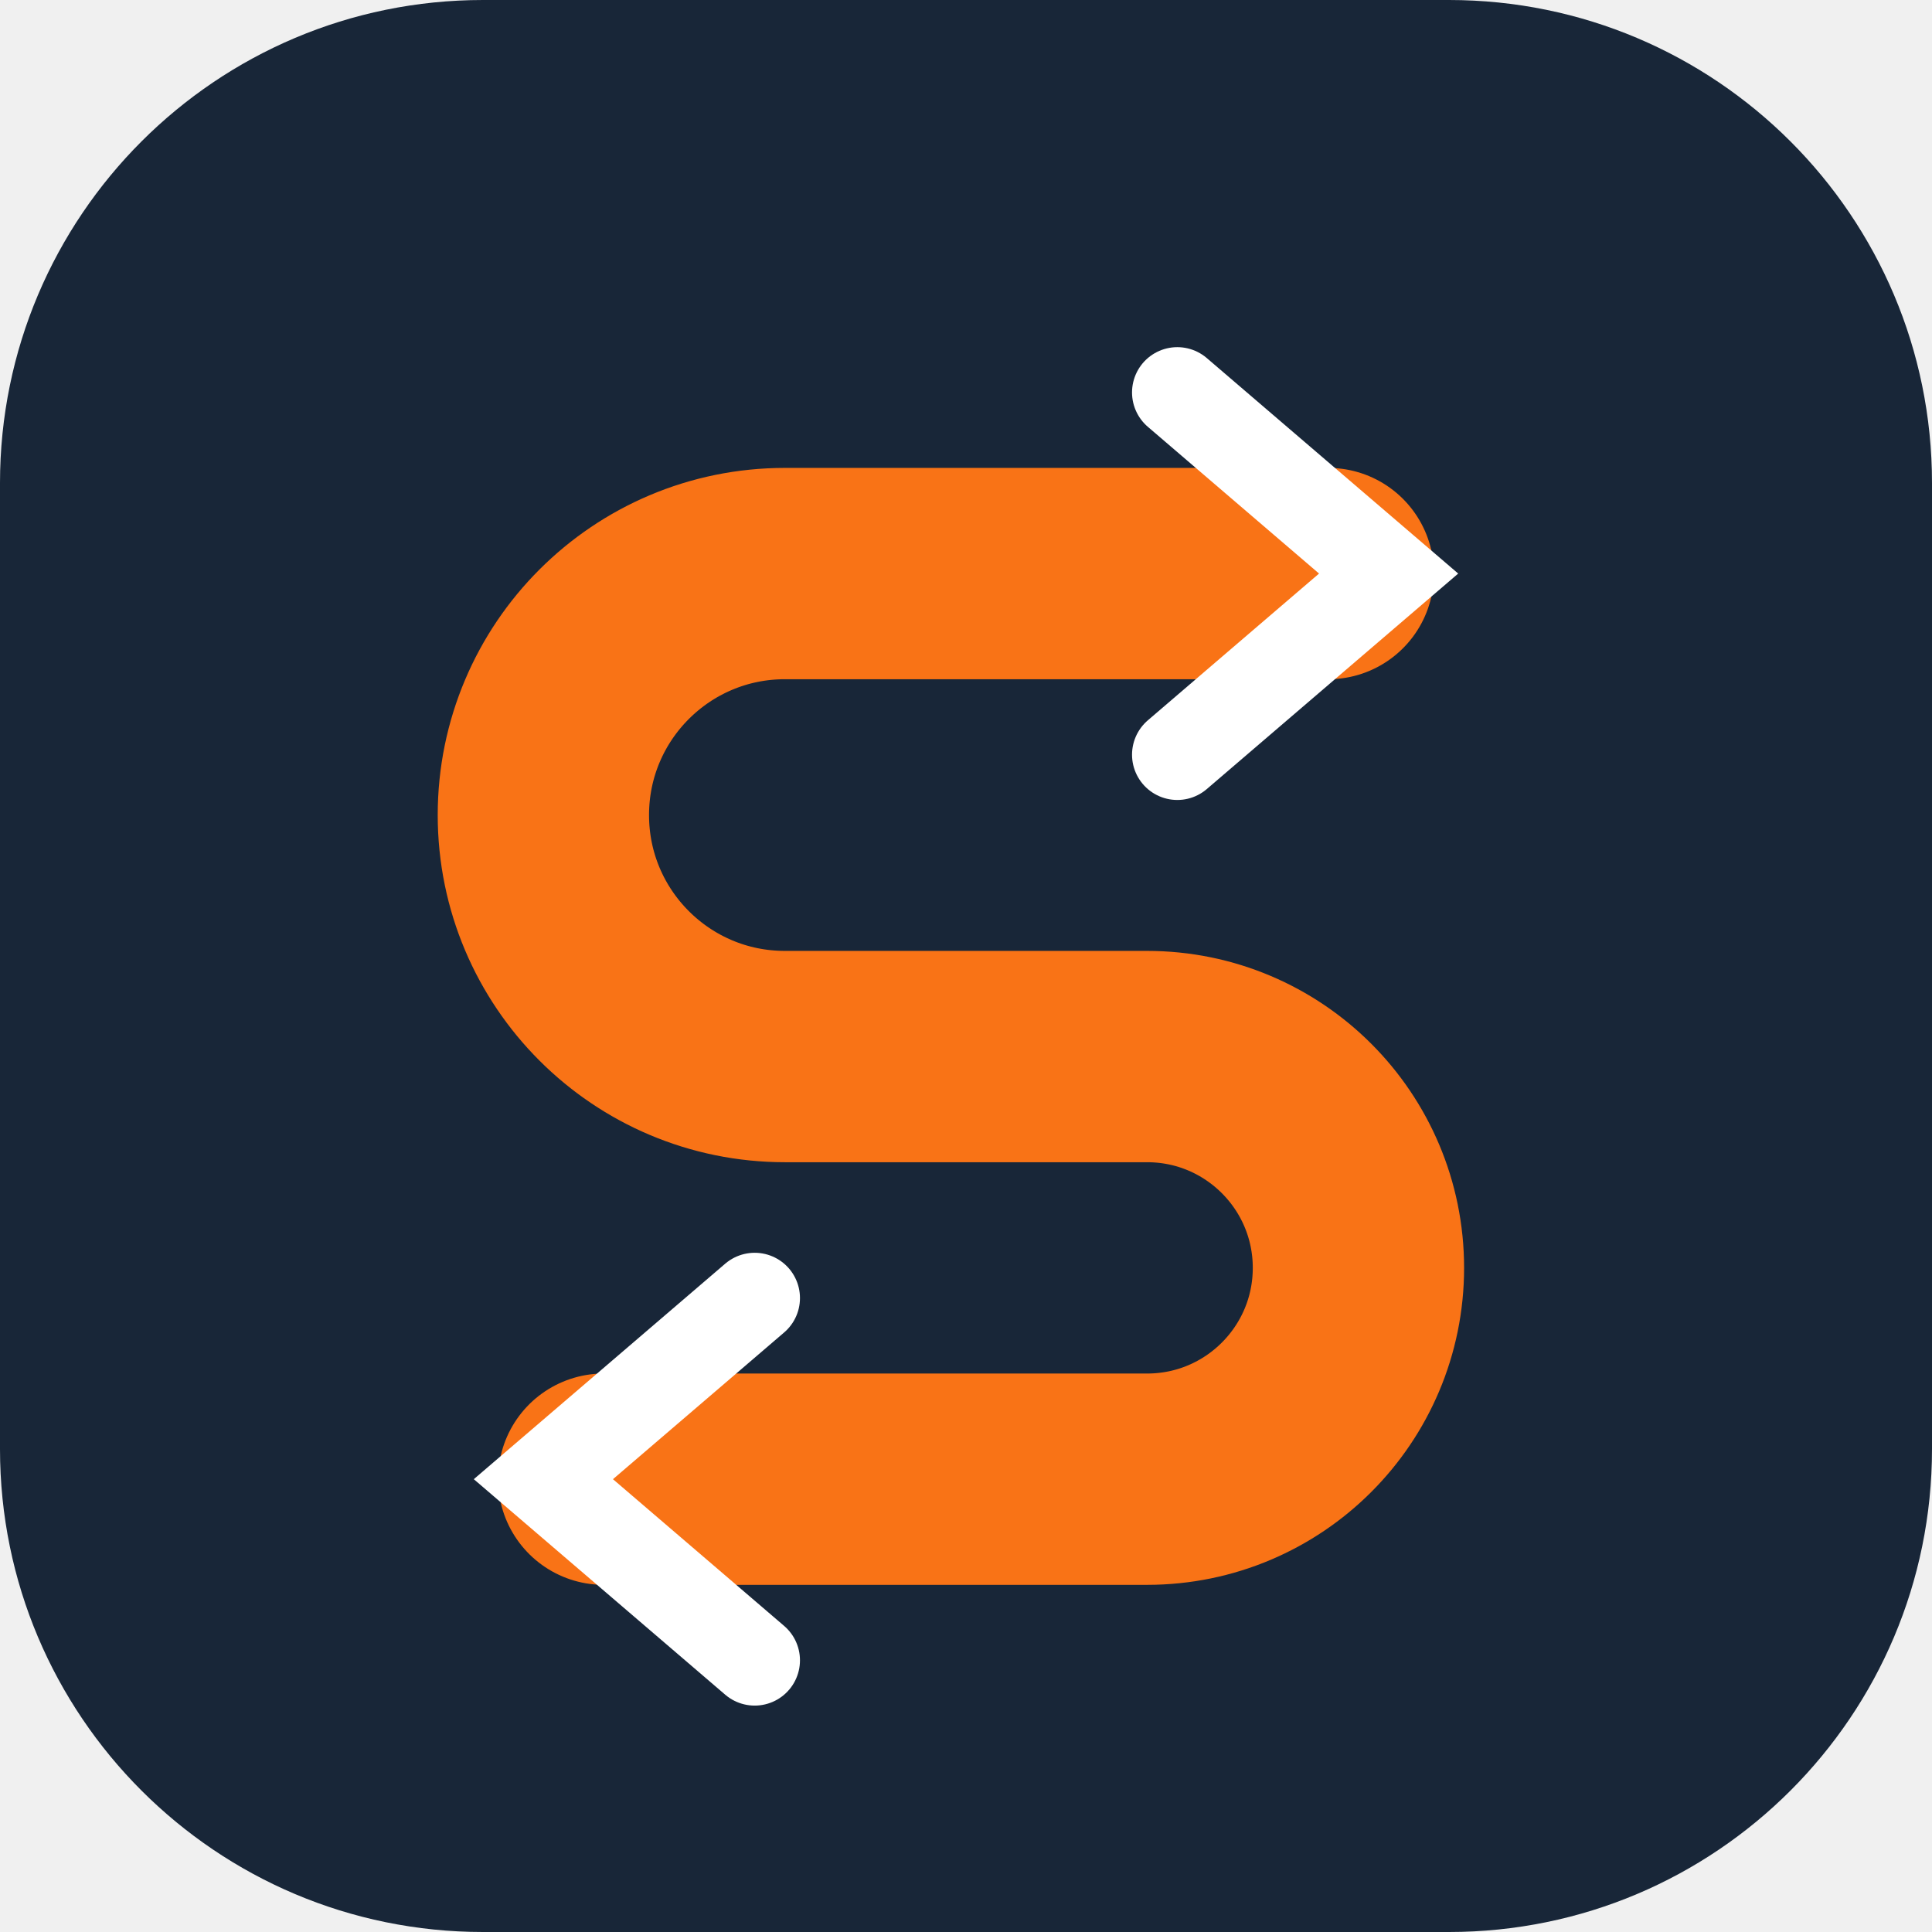
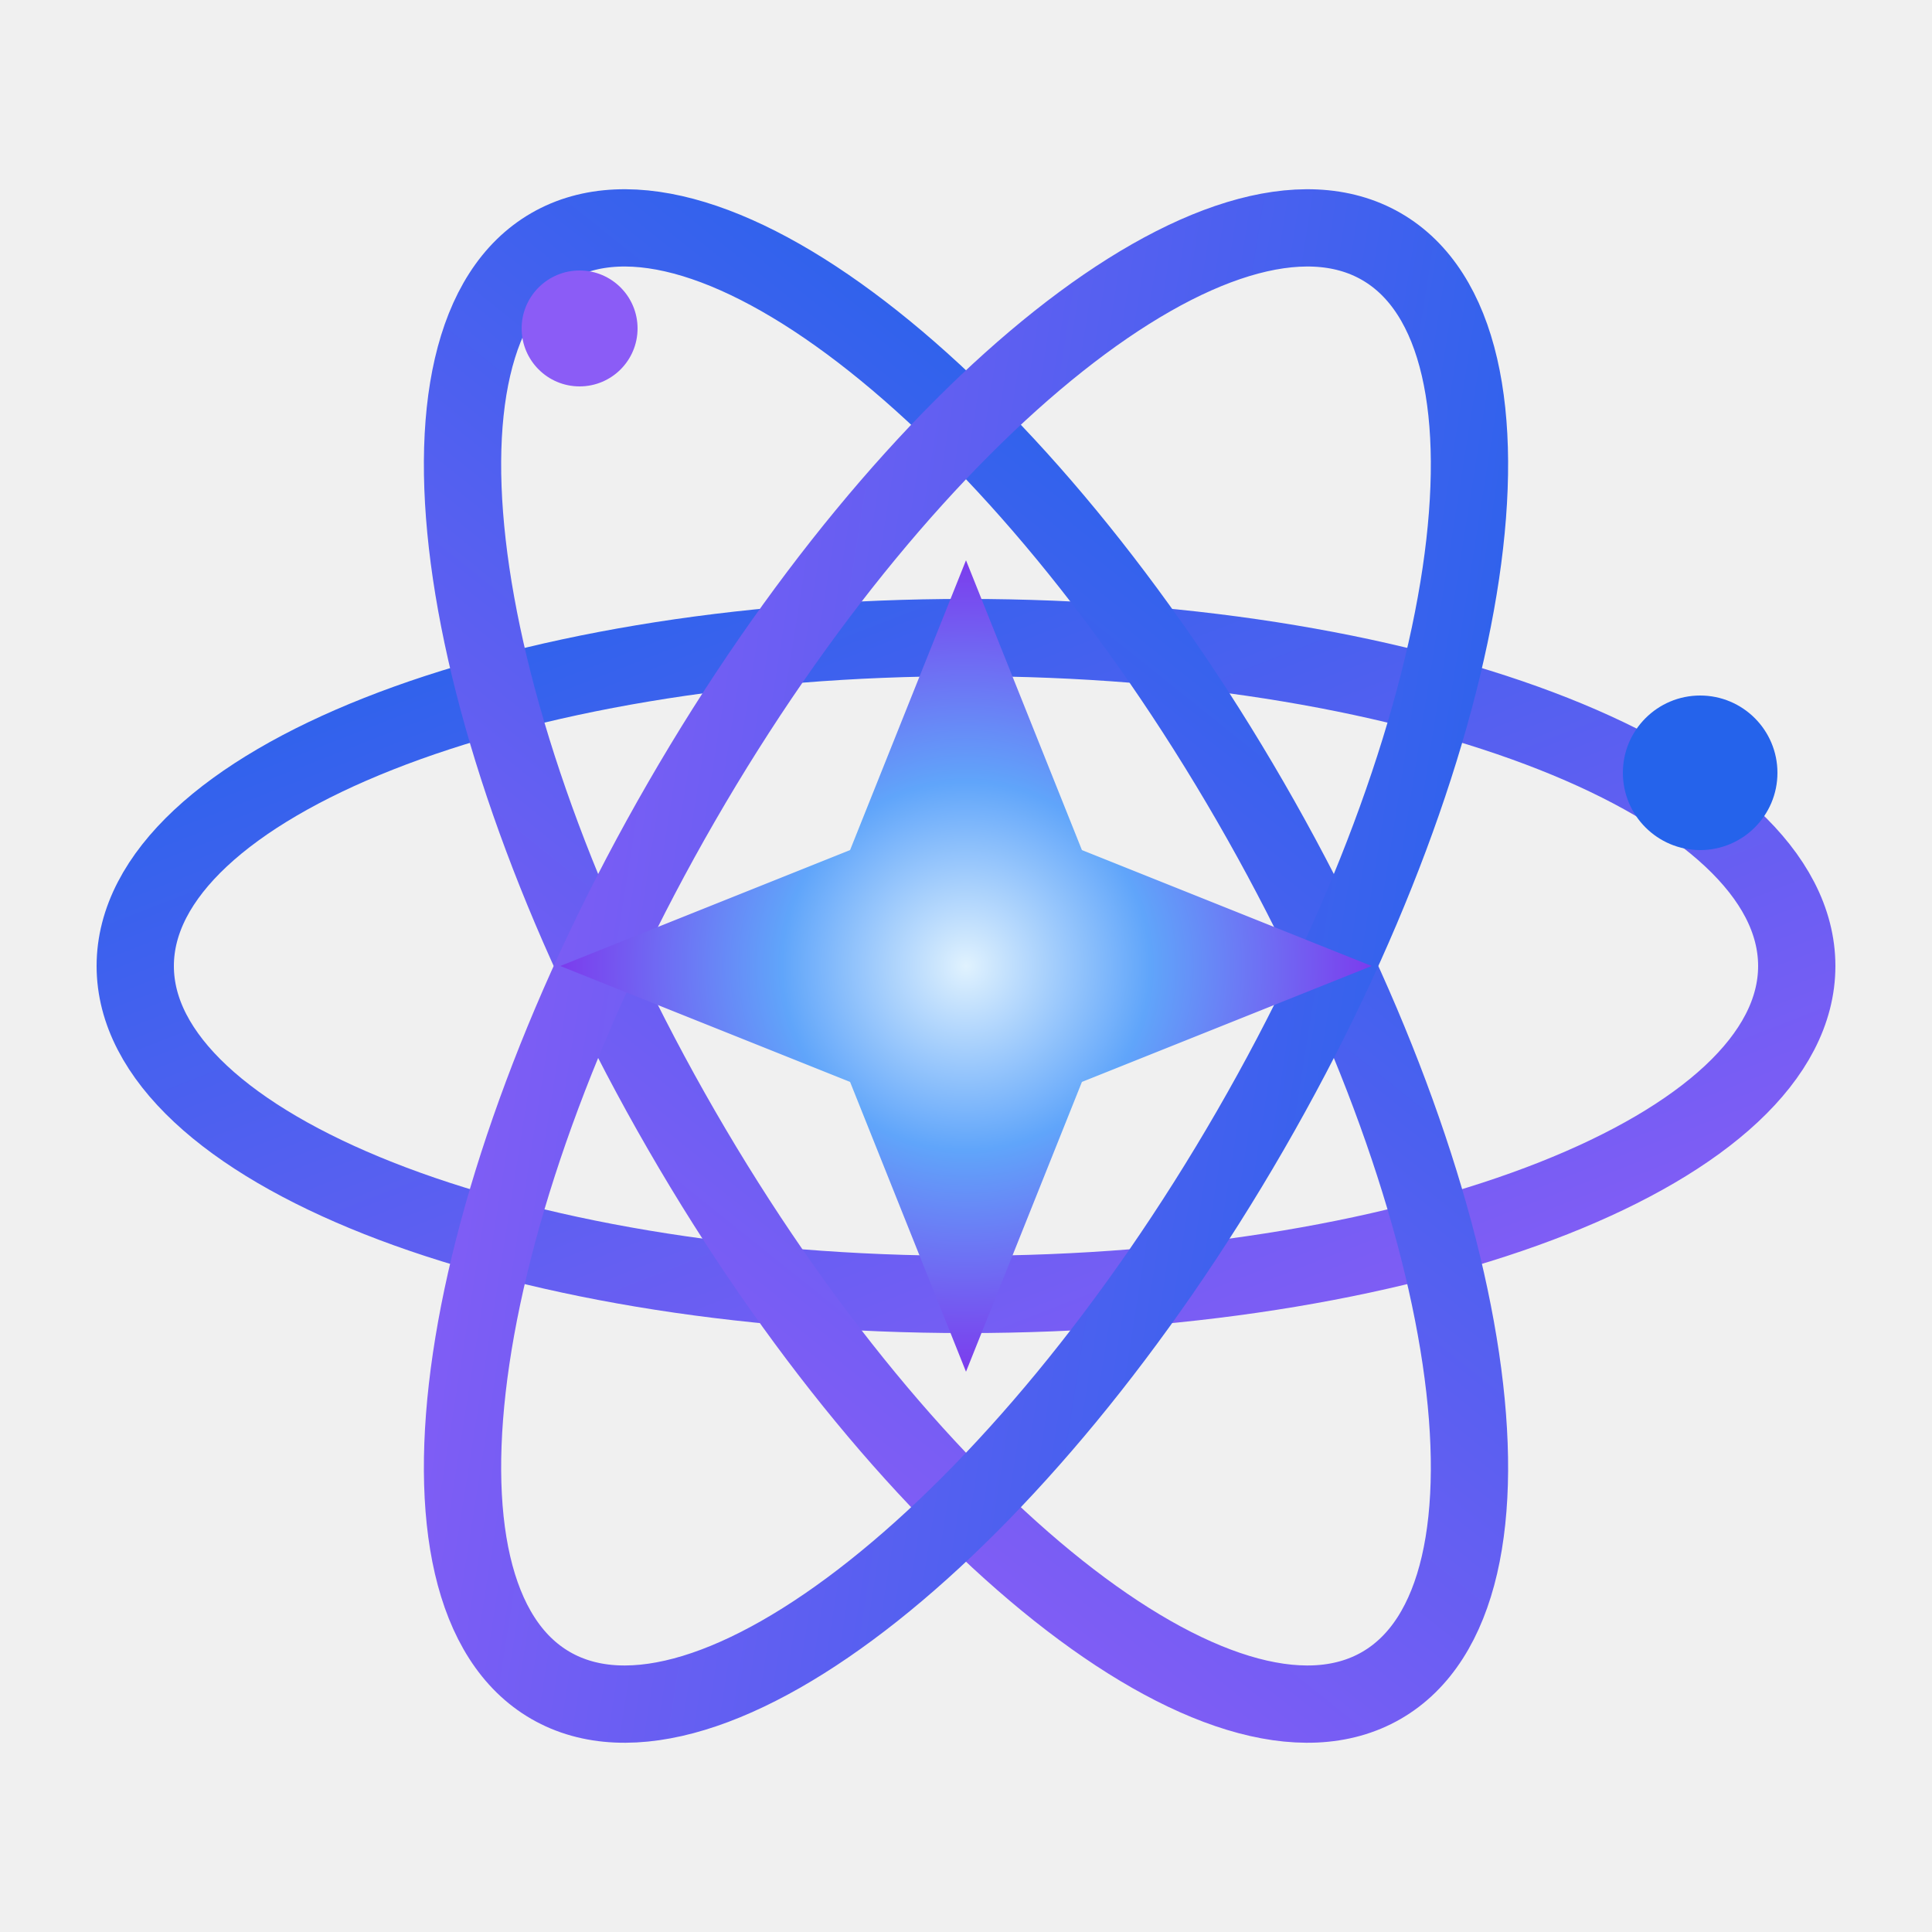
- <svg xmlns="http://www.w3.org/2000/svg" viewBox="0 0 64 64">
-   <rect width="64" height="64" rx="16" fill="#182638" />
-   <path d="M44 19H26a8 8 0 000 16h12a7 7 0 010 14H20" fill="none" stroke="#f97316" stroke-width="7" stroke-linecap="round" />
-   <path d="M39 13l7 6-7 6M25 43l-7 6 7 6" fill="none" stroke="#fff" stroke-width="3" stroke-linecap="round" />
+ <svg xmlns="http://www.w3.org/2000/svg" viewBox="0 0 100 100">
+   <defs>
+     <linearGradient id="nova-orbita" x2="1" y2="1">
+       <stop stop-color="#2563eb" />
+       <stop offset="1" stop-color="#8b5cf6" />
+     </linearGradient>
+     <radialGradient id="nova-nucleo">
+       <stop stop-color="#e0f2fe" />
+       <stop offset=".45" stop-color="#60a5fa" />
+       <stop offset="1" stop-color="#7c3aed" />
+     </radialGradient>
+   </defs>
+   <g fill="none" stroke="url(#nova-orbita)" stroke-width="4">
+     <ellipse cx="50" cy="50" rx="43" ry="17" />
+     <ellipse cx="50" cy="50" rx="43" ry="17" transform="rotate(60 50 50)" />
+     <ellipse cx="50" cy="50" rx="43" ry="17" transform="rotate(120 50 50)" />
+   </g>
+   <path fill="url(#nova-nucleo)" d="m50 29 6 15 15 6-15 6-6 15-6-15-15-6 15-6Z" />
+   <circle cx="88" cy="40" r="4" fill="#2563eb" />
+   <circle cx="30" cy="17" r="3" fill="#8b5cf6" />
</svg>
